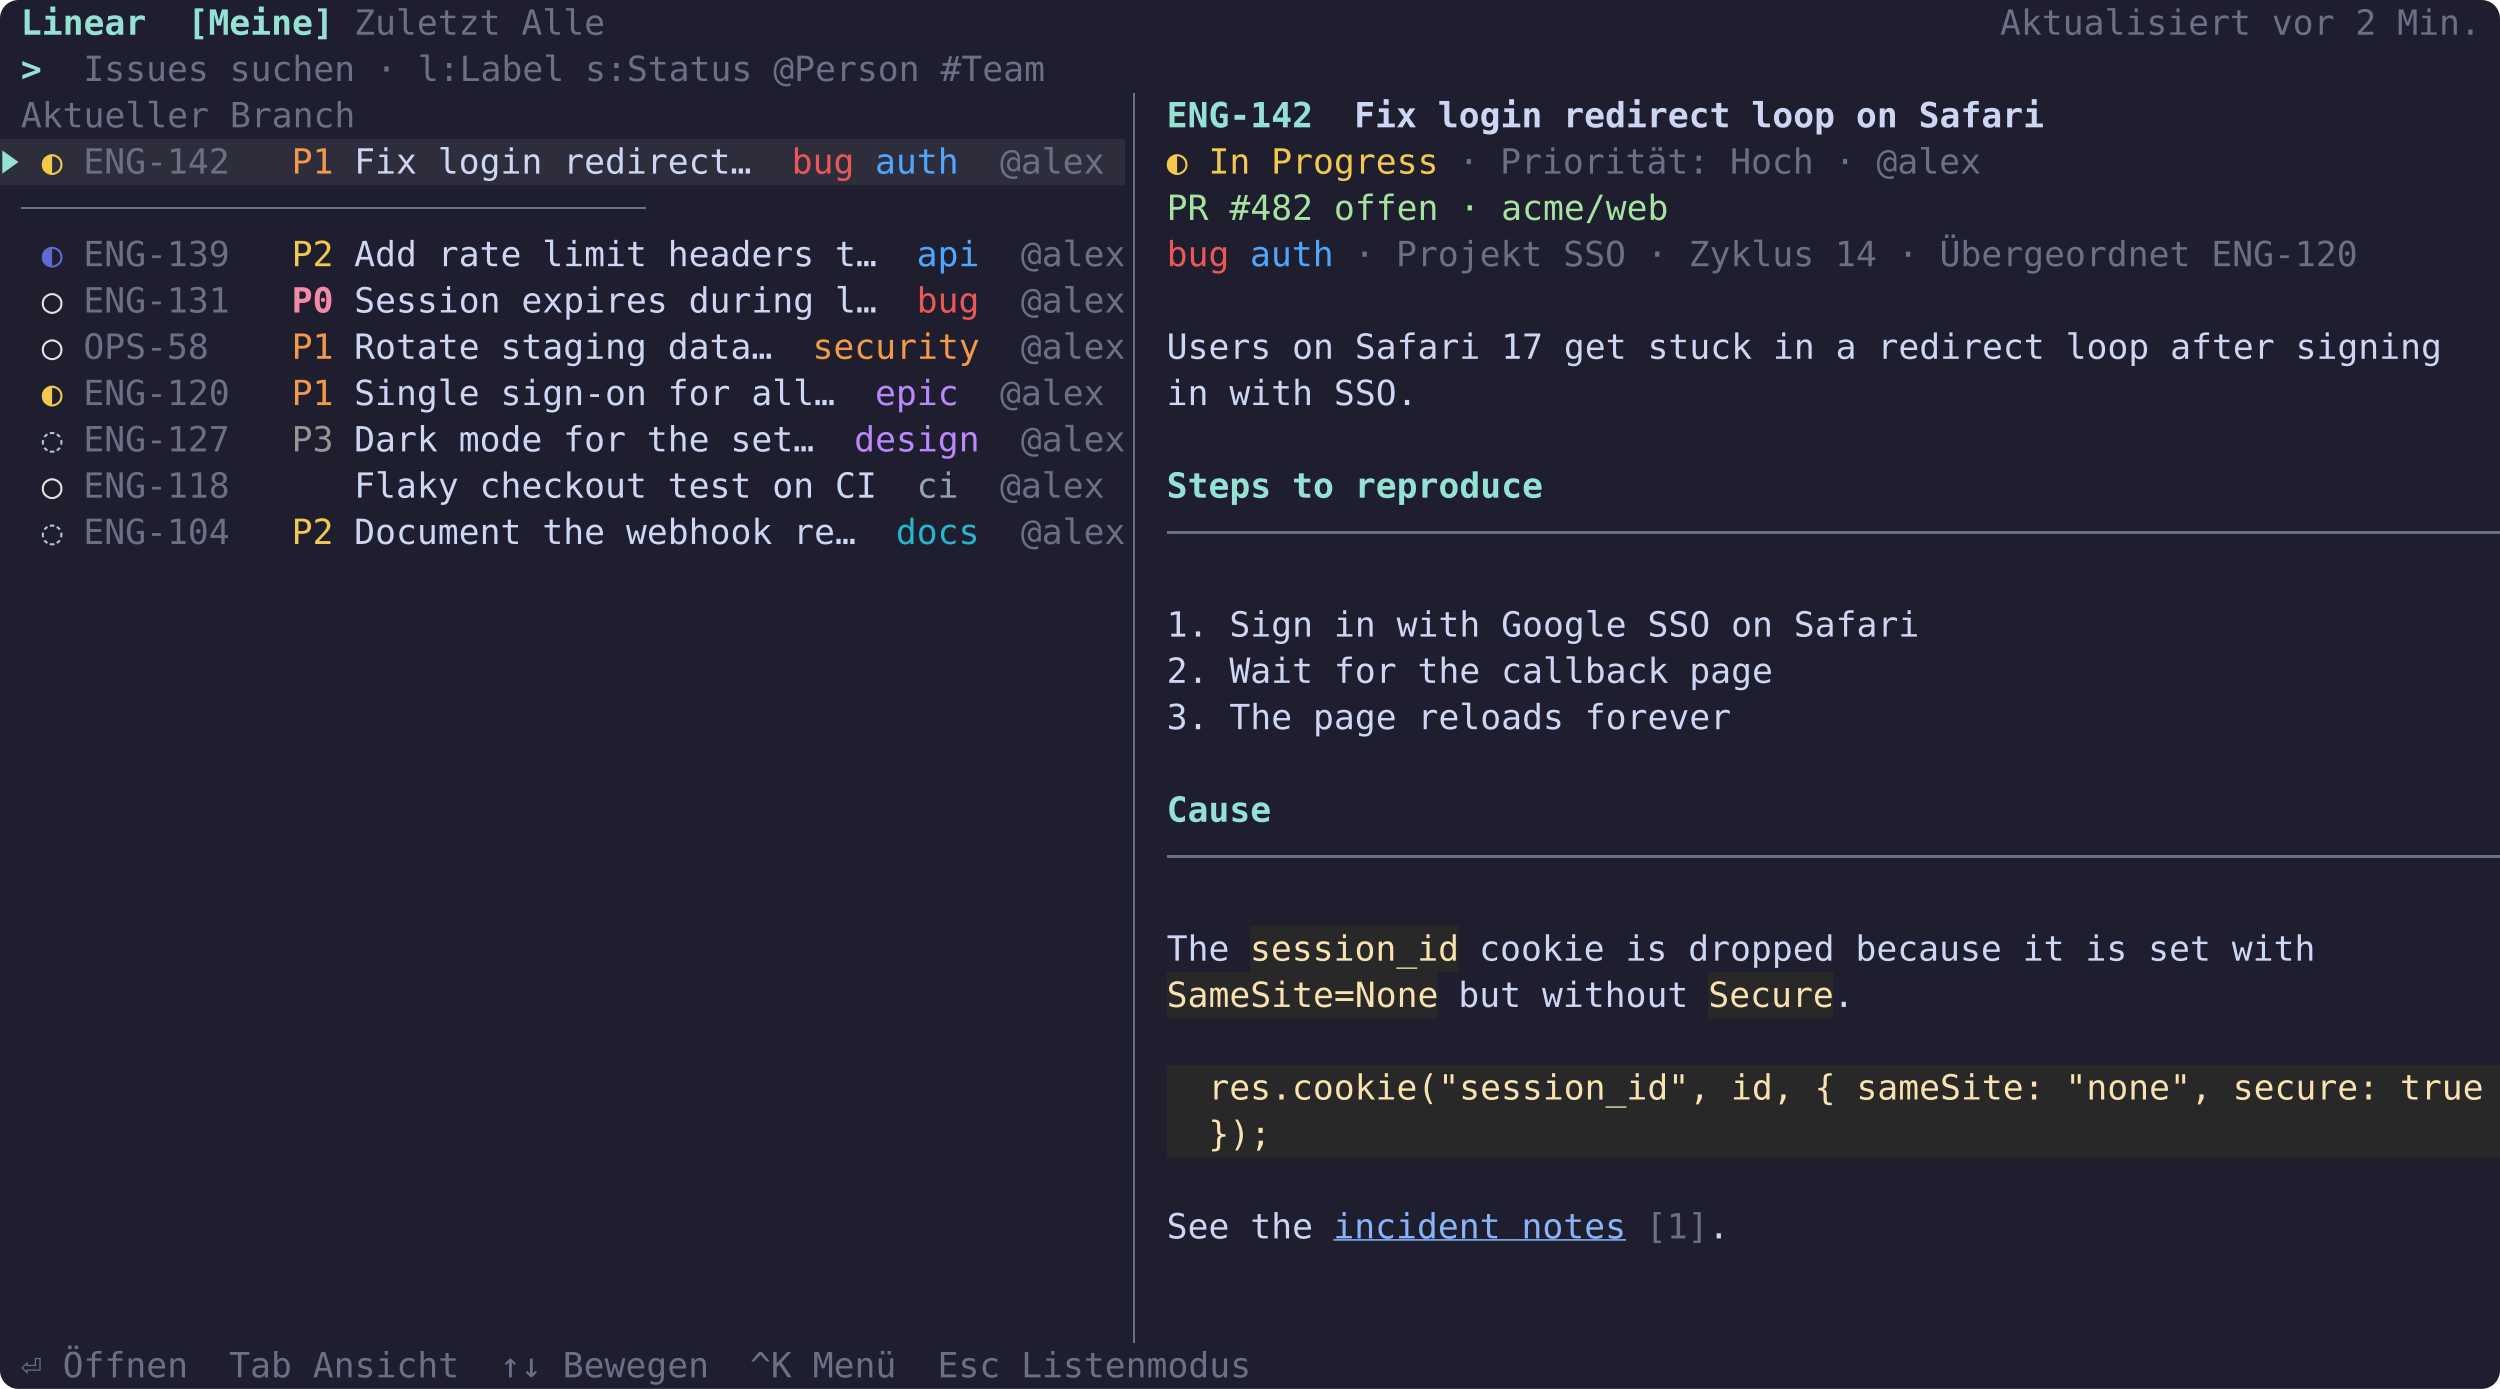
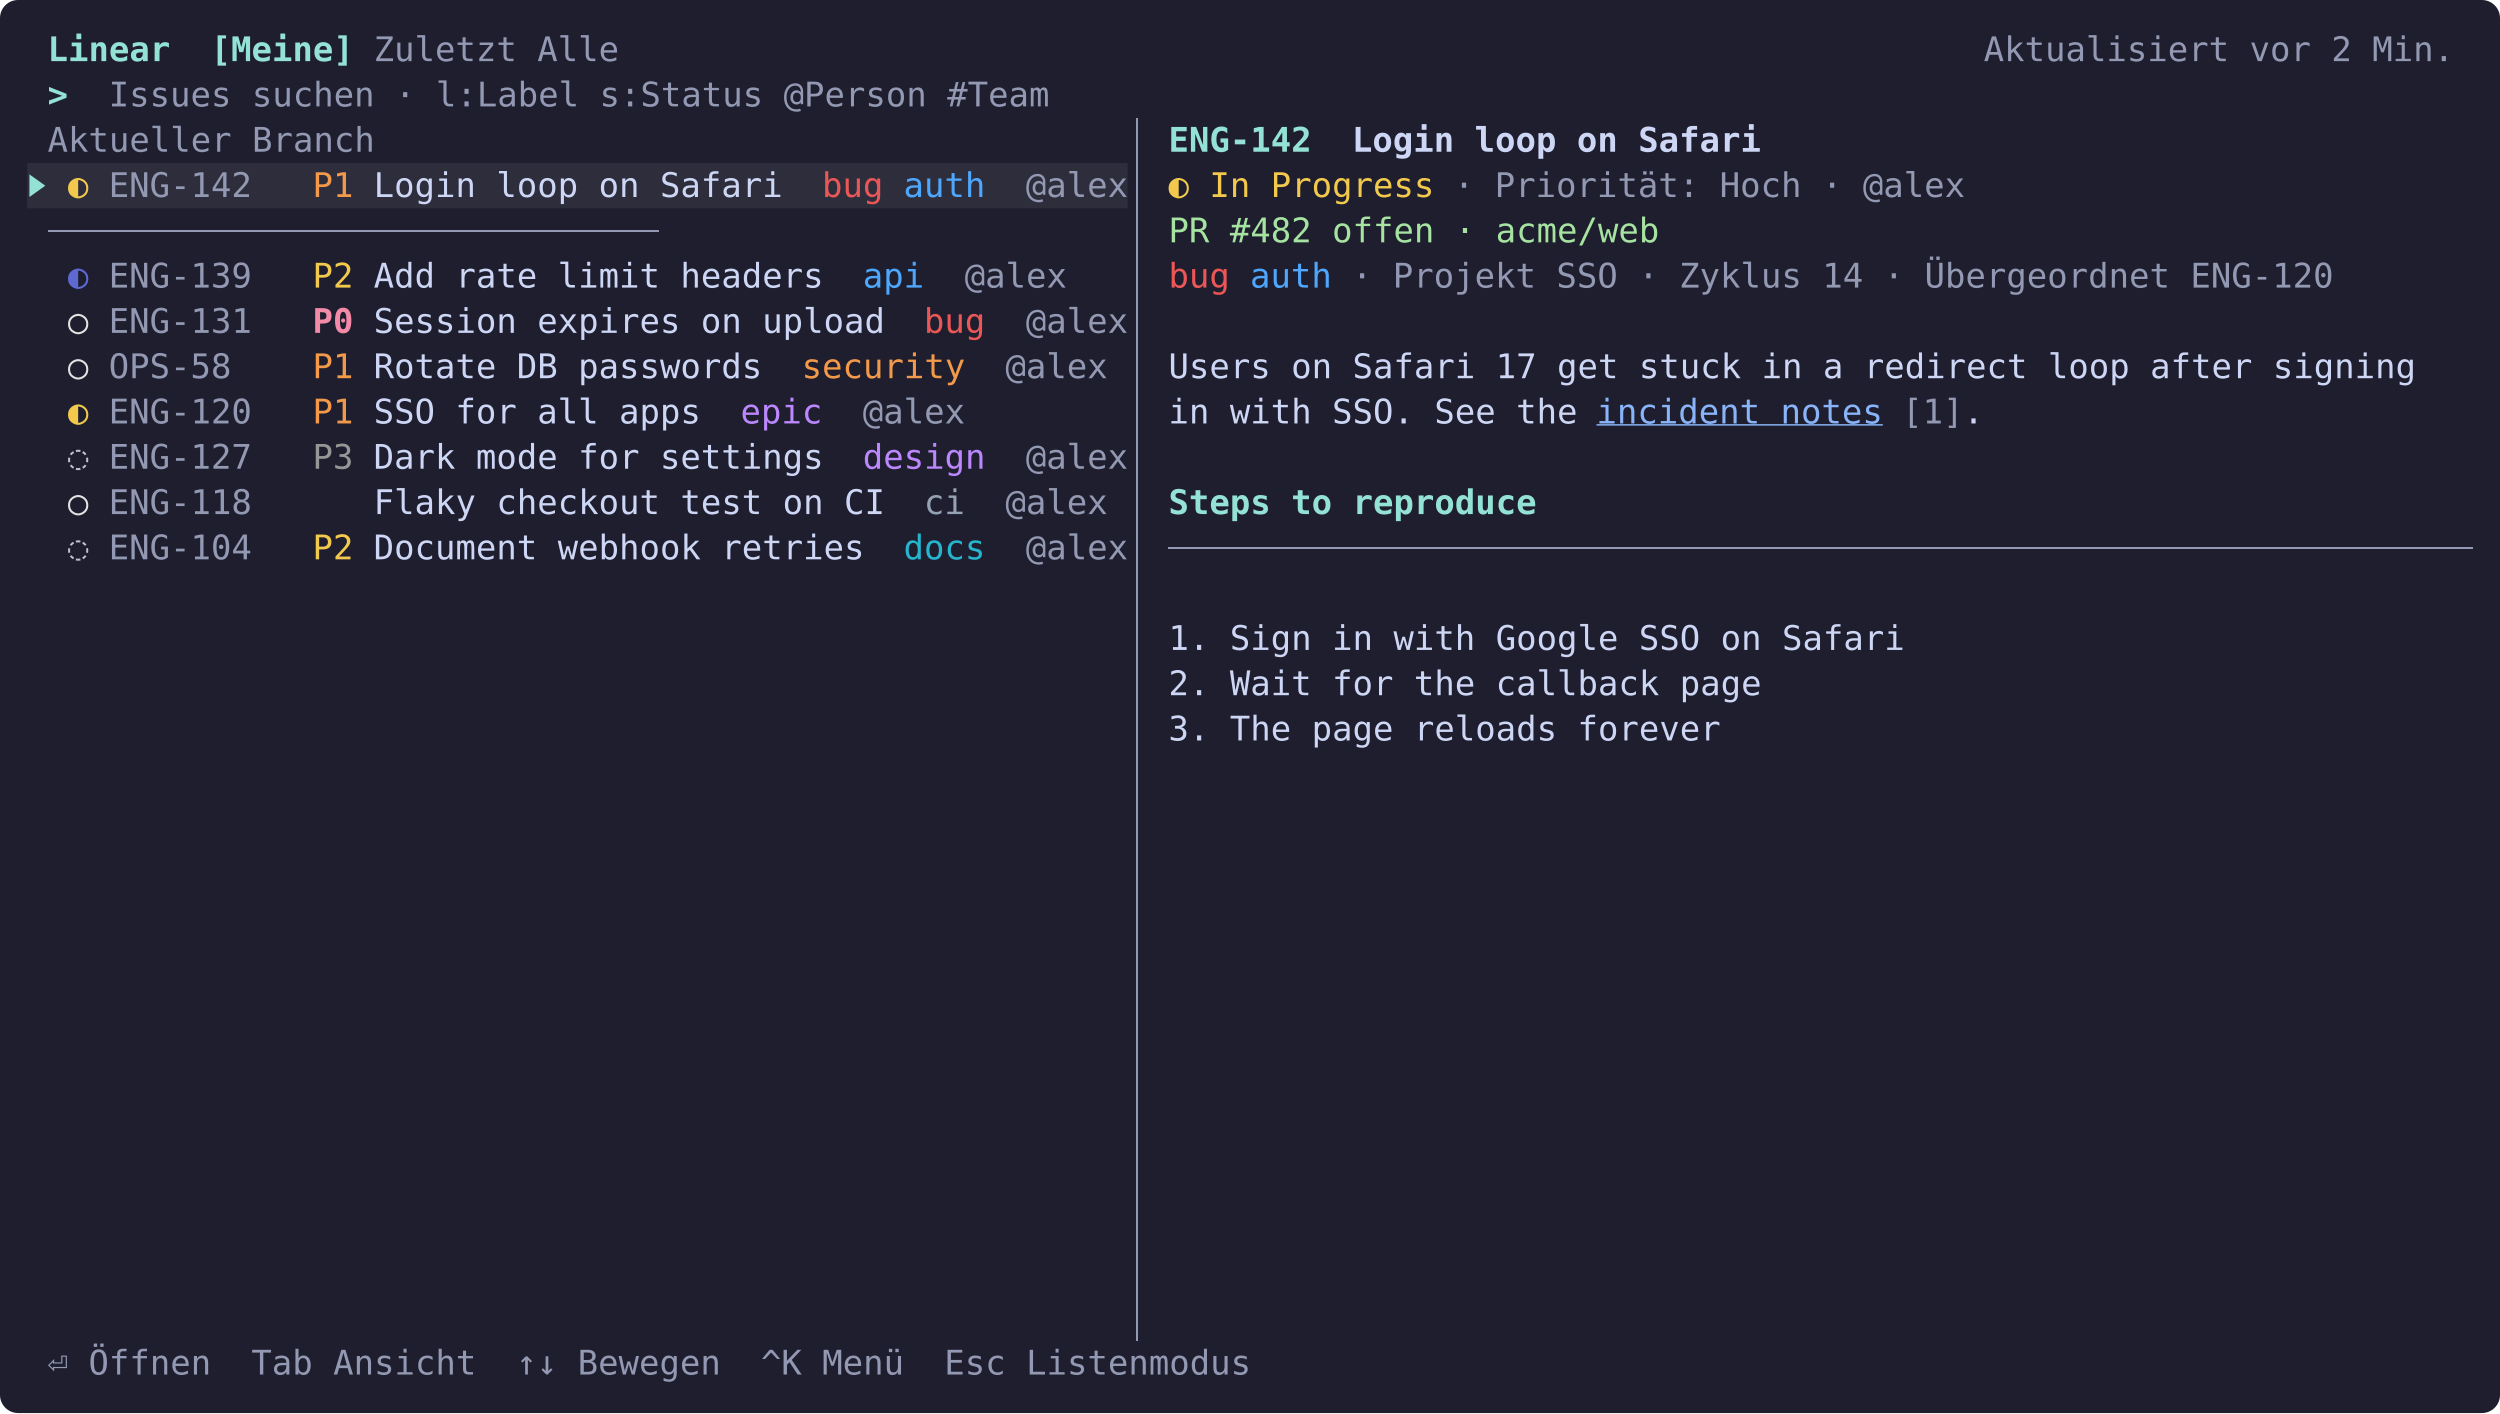
- <svg xmlns="http://www.w3.org/2000/svg" xml:lang="de" width="1080" height="600" viewBox="0 0 1080 600" font-family="ui-monospace, 'SF Mono', Menlo, Consolas, 'DejaVu Sans Mono', monospace" font-size="15">
-   <rect width="1080" height="600" rx="8" fill="#1e1e2e" />
-   <rect x="0" y="60" width="486" height="20" fill="#2d2d3c" />
-   <rect x="540" y="400" width="90" height="20" fill="#282828" />
-   <rect x="504" y="420" width="117" height="20" fill="#282828" />
-   <rect x="738" y="420" width="54" height="20" fill="#282828" />
-   <rect x="504" y="460" width="576" height="20" fill="#282828" />
-   <rect x="504" y="480" width="576" height="20" fill="#282828" />
-   <path d="M490 40V50M490 50V60M490 60V70M490 70V80M9 90H13M13 90H18M18 90H22M22 90H27M27 90H31M31 90H36M36 90H40M40 90H45M45 90H49M49 90H54M54 90H58M58 90H63M63 90H67M67 90H72M72 90H76M76 90H81M81 90H85M85 90H90M90 90H94M94 90H99M99 90H103M103 90H108M108 90H112M112 90H117M117 90H121M121 90H126M126 90H130M130 90H135M135 90H139M139 90H144M144 90H148M148 90H153M153 90H157M157 90H162M162 90H166M166 90H171M171 90H175M175 90H180M180 90H184M184 90H189M189 90H193M193 90H198M198 90H202M202 90H207M207 90H211M211 90H216M216 90H220M220 90H225M225 90H229M229 90H234M234 90H238M238 90H243M243 90H247M247 90H252M252 90H256M256 90H261M261 90H265M265 90H270M270 90H274M274 90H279M490 80V90M490 90V100M490 100V110M490 110V120M490 120V130M490 130V140M490 140V150M490 150V160M490 160V170M490 170V180M490 180V190M490 190V200M490 200V210M490 210V220M490 220V230M490 230V240M504 230H508M508 230H513M513 230H517M517 230H522M522 230H526M526 230H531M531 230H535M535 230H540M540 230H544M544 230H549M549 230H553M553 230H558M558 230H562M562 230H567M567 230H571M571 230H576M576 230H580M580 230H585M585 230H589M589 230H594M594 230H598M598 230H603M603 230H607M607 230H612M612 230H616M616 230H621M621 230H625M625 230H630M630 230H634M634 230H639M639 230H643M643 230H648M648 230H652M652 230H657M657 230H661M661 230H666M666 230H670M670 230H675M675 230H679M679 230H684M684 230H688M688 230H693M693 230H697M697 230H702M702 230H706M706 230H711M711 230H715M715 230H720M720 230H724M724 230H729M729 230H733M733 230H738M738 230H742M742 230H747M747 230H751M751 230H756M756 230H760M760 230H765M765 230H769M769 230H774M774 230H778M778 230H783M783 230H787M787 230H792M792 230H796M796 230H801M801 230H805M805 230H810M810 230H814M814 230H819M819 230H823M823 230H828M828 230H832M832 230H837M837 230H841M841 230H846M846 230H850M850 230H855M855 230H859M859 230H864M864 230H868M868 230H873M873 230H877M877 230H882M882 230H886M886 230H891M891 230H895M895 230H900M900 230H904M904 230H909M909 230H913M913 230H918M918 230H922M922 230H927M927 230H931M931 230H936M936 230H940M940 230H945M945 230H949M949 230H954M954 230H958M958 230H963M963 230H967M967 230H972M972 230H976M976 230H981M981 230H985M985 230H990M990 230H994M994 230H999M999 230H1003M1003 230H1008M1008 230H1012M1012 230H1017M1017 230H1021M1021 230H1026M1026 230H1030M1030 230H1035M1035 230H1039M1039 230H1044M1044 230H1048M1048 230H1053M1053 230H1057M1057 230H1062M1062 230H1066M1066 230H1071M1071 230H1075M1075 230H1080M490 240V250M490 250V260M490 260V270M490 270V280M490 280V290M490 290V300M490 300V310M490 310V320M490 320V330M490 330V340M490 340V350M490 350V360M490 360V370M490 370V380M504 370H508M508 370H513M513 370H517M517 370H522M522 370H526M526 370H531M531 370H535M535 370H540M540 370H544M544 370H549M549 370H553M553 370H558M558 370H562M562 370H567M567 370H571M571 370H576M576 370H580M580 370H585M585 370H589M589 370H594M594 370H598M598 370H603M603 370H607M607 370H612M612 370H616M616 370H621M621 370H625M625 370H630M630 370H634M634 370H639M639 370H643M643 370H648M648 370H652M652 370H657M657 370H661M661 370H666M666 370H670M670 370H675M675 370H679M679 370H684M684 370H688M688 370H693M693 370H697M697 370H702M702 370H706M706 370H711M711 370H715M715 370H720M720 370H724M724 370H729M729 370H733M733 370H738M738 370H742M742 370H747M747 370H751M751 370H756M756 370H760M760 370H765M765 370H769M769 370H774M774 370H778M778 370H783M783 370H787M787 370H792M792 370H796M796 370H801M801 370H805M805 370H810M810 370H814M814 370H819M819 370H823M823 370H828M828 370H832M832 370H837M837 370H841M841 370H846M846 370H850M850 370H855M855 370H859M859 370H864M864 370H868M868 370H873M873 370H877M877 370H882M882 370H886M886 370H891M891 370H895M895 370H900M900 370H904M904 370H909M909 370H913M913 370H918M918 370H922M922 370H927M927 370H931M931 370H936M936 370H940M940 370H945M945 370H949M949 370H954M954 370H958M958 370H963M963 370H967M967 370H972M972 370H976M976 370H981M981 370H985M985 370H990M990 370H994M994 370H999M999 370H1003M1003 370H1008M1008 370H1012M1012 370H1017M1017 370H1021M1021 370H1026M1026 370H1030M1030 370H1035M1035 370H1039M1039 370H1044M1044 370H1048M1048 370H1053M1053 370H1057M1057 370H1062M1062 370H1066M1066 370H1071M1071 370H1075M1075 370H1080M490 380V390M490 390V400M490 400V410M490 410V420M490 420V430M490 430V440M490 440V450M490 450V460M490 460V470M490 470V480M490 480V490M490 490V500M490 500V510M490 510V520M490 520V530M490 530V540M490 540V550M490 550V560M490 560V570M490 570V580" stroke="#6c7086" stroke-width="1" fill="none" shape-rendering="crispEdges" />
-   <path d="M1 65L8 70L1 75Z" fill="#94e2d5" />
-   <text x="9 18 27 36 45 54" y="15" fill="#94e2d5" font-weight="bold">Linear</text>
-   <text x="81 90 99 108 117 126 135" y="15" fill="#94e2d5" font-weight="bold">[Meine]</text>
-   <text x="153 162 171 180 189 198 207 216 225 234 243 252" y="15" fill="#6c7086">Zuletzt Alle</text>
-   <text x="864 873 882 891 900 909 918 927 936 945 954 963 972 981 990 999 1008 1017 1026 1035 1044 1053 1062" y="15" fill="#6c7086">Aktualisiert vor 2 Min.</text>
-   <text x="9" y="35" fill="#94e2d5" font-weight="bold">&gt;</text>
-   <text x="36 45 54 63 72 81 90 99 108 117 126 135 144 153 162 171 180 189 198 207 216 225 234 243 252 261 270 279 288 297 306 315 324 333 342 351 360 369 378 387 396 405 414 423 432 441" y="35" fill="#6c7086">Issues suchen · l:Label s:Status @Person #Team</text>
-   <text x="9 18 27 36 45 54 63 72 81 90 99 108 117 126 135 144" y="55" fill="#6c7086">Aktueller Branch</text>
-   <text x="504 513 522 531 540 549 558" y="55" fill="#94e2d5" font-weight="bold">ENG-142</text>
-   <text x="585 594 603 612 621 630 639 648 657 666 675 684 693 702 711 720 729 738 747 756 765 774 783 792 801 810 819 828 837 846 855 864 873" y="55" fill="#cdd6f4" font-weight="bold">Fix login redirect loop on Safari</text>
-   <text x="18" y="75" fill="#f2c94c">◐</text>
-   <text x="36 45 54 63 72 81 90" y="75" fill="#6c7086">ENG-142</text>
-   <text x="126 135" y="75" fill="#f2994a">P1</text>
-   <text x="153 162 171 180 189 198 207 216 225 234 243 252 261 270 279 288 297 306 315" y="75" fill="#cdd6f4">Fix login redirect…</text>
-   <text x="342 351 360" y="75" fill="#eb5757">bug</text>
-   <text x="378 387 396 405" y="75" fill="#4ea7fc">auth</text>
-   <text x="432 441 450 459 468" y="75" fill="#6c7086">@alex</text>
-   <text x="504 513 522 531 540 549 558 567 576 585 594 603 612" y="75" fill="#f2c94c">◐ In Progress</text>
-   <text x="630 639 648 657 666 675 684 693 702 711 720 729 738 747 756 765 774 783 792 801 810 819 828 837 846" y="75" fill="#6c7086">· Priorität: Hoch · @alex</text>
-   <text x="504 513 522 531 540 549 558 567 576 585 594 603 612 621 630 639 648 657 666 675 684 693 702 711" y="95" fill="#a6e3a1">PR #482 offen · acme/web</text>
-   <text x="18" y="115" fill="#5e6ad2">◐</text>
-   <text x="36 45 54 63 72 81 90" y="115" fill="#6c7086">ENG-139</text>
-   <text x="126 135" y="115" fill="#f2c94c">P2</text>
-   <text x="153 162 171 180 189 198 207 216 225 234 243 252 261 270 279 288 297 306 315 324 333 342 351 360 369" y="115" fill="#cdd6f4">Add rate limit headers t…</text>
-   <text x="396 405 414" y="115" fill="#4ea7fc">api</text>
-   <text x="441 450 459 468 477" y="115" fill="#6c7086">@alex</text>
-   <text x="504 513 522" y="115" fill="#eb5757">bug</text>
-   <text x="540 549 558 567" y="115" fill="#4ea7fc">auth</text>
-   <text x="585 594 603 612 621 630 639 648 657 666 675 684 693 702 711 720 729 738 747 756 765 774 783 792 801 810 819 828 837 846 855 864 873 882 891 900 909 918 927 936 945 954 963 972 981 990 999 1008" y="115" fill="#6c7086">· Projekt SSO · Zyklus 14 · Übergeordnet ENG-120</text>
-   <text x="18" y="135" fill="#e2e2e2">○</text>
-   <text x="36 45 54 63 72 81 90" y="135" fill="#6c7086">ENG-131</text>
-   <text x="126 135" y="135" fill="#f38ba8" font-weight="bold">P0</text>
-   <text x="153 162 171 180 189 198 207 216 225 234 243 252 261 270 279 288 297 306 315 324 333 342 351 360 369" y="135" fill="#cdd6f4">Session expires during l…</text>
-   <text x="396 405 414" y="135" fill="#eb5757">bug</text>
-   <text x="441 450 459 468 477" y="135" fill="#6c7086">@alex</text>
-   <text x="18" y="155" fill="#e2e2e2">○</text>
-   <text x="36 45 54 63 72 81" y="155" fill="#6c7086">OPS-58</text>
-   <text x="126 135" y="155" fill="#f2994a">P1</text>
-   <text x="153 162 171 180 189 198 207 216 225 234 243 252 261 270 279 288 297 306 315 324" y="155" fill="#cdd6f4">Rotate staging data…</text>
-   <text x="351 360 369 378 387 396 405 414" y="155" fill="#f2994a">security</text>
-   <text x="441 450 459 468 477" y="155" fill="#6c7086">@alex</text>
-   <text x="504 513 522 531 540 549 558 567 576 585 594 603 612 621 630 639 648 657 666 675 684 693 702 711 720 729 738 747 756 765 774 783 792 801 810 819 828 837 846 855 864 873 882 891 900 909 918 927 936 945 954 963 972 981 990 999 1008 1017 1026 1035 1044" y="155" fill="#cdd6f4">Users on Safari 17 get stuck in a redirect loop after signing</text>
-   <text x="18" y="175" fill="#f2c94c">◐</text>
-   <text x="36 45 54 63 72 81 90" y="175" fill="#6c7086">ENG-120</text>
-   <text x="126 135" y="175" fill="#f2994a">P1</text>
-   <text x="153 162 171 180 189 198 207 216 225 234 243 252 261 270 279 288 297 306 315 324 333 342 351" y="175" fill="#cdd6f4">Single sign-on for all…</text>
-   <text x="378 387 396 405" y="175" fill="#bb87fc">epic</text>
-   <text x="432 441 450 459 468" y="175" fill="#6c7086">@alex</text>
-   <text x="504 513 522 531 540 549 558 567 576 585 594 603" y="175" fill="#cdd6f4">in with SSO.</text>
-   <text x="18" y="195" fill="#bec2c8">◌</text>
-   <text x="36 45 54 63 72 81 90" y="195" fill="#6c7086">ENG-127</text>
-   <text x="126 135" y="195" fill="#969696">P3</text>
-   <text x="153 162 171 180 189 198 207 216 225 234 243 252 261 270 279 288 297 306 315 324 333 342" y="195" fill="#cdd6f4">Dark mode for the set…</text>
-   <text x="369 378 387 396 405 414" y="195" fill="#bb87fc">design</text>
-   <text x="441 450 459 468 477" y="195" fill="#6c7086">@alex</text>
-   <text x="18" y="215" fill="#e2e2e2">○</text>
-   <text x="36 45 54 63 72 81 90" y="215" fill="#6c7086">ENG-118</text>
-   <text x="153 162 171 180 189 198 207 216 225 234 243 252 261 270 279 288 297 306 315 324 333 342 351 360 369" y="215" fill="#cdd6f4">Flaky checkout test on CI</text>
-   <text x="396 405" y="215" fill="#95a2b3">ci</text>
-   <text x="432 441 450 459 468" y="215" fill="#6c7086">@alex</text>
-   <text x="504 513 522 531 540 549 558 567 576 585 594 603 612 621 630 639 648 657" y="215" fill="#94e2d5" font-weight="bold">Steps to reproduce</text>
-   <text x="18" y="235" fill="#bec2c8">◌</text>
-   <text x="36 45 54 63 72 81 90" y="235" fill="#6c7086">ENG-104</text>
-   <text x="126 135" y="235" fill="#f2c94c">P2</text>
-   <text x="153 162 171 180 189 198 207 216 225 234 243 252 261 270 279 288 297 306 315 324 333 342 351 360" y="235" fill="#cdd6f4">Document the webhook re…</text>
-   <text x="387 396 405 414" y="235" fill="#26b5ce">docs</text>
-   <text x="441 450 459 468 477" y="235" fill="#6c7086">@alex</text>
-   <text x="504 513 522 531 540 549 558 567 576 585 594 603 612 621 630 639 648 657 666 675 684 693 702 711 720 729 738 747 756 765 774 783 792 801 810 819" y="275" fill="#cdd6f4">1. Sign in with Google SSO on Safari</text>
-   <text x="504 513 522 531 540 549 558 567 576 585 594 603 612 621 630 639 648 657 666 675 684 693 702 711 720 729 738 747 756" y="295" fill="#cdd6f4">2. Wait for the callback page</text>
-   <text x="504 513 522 531 540 549 558 567 576 585 594 603 612 621 630 639 648 657 666 675 684 693 702 711 720 729 738" y="315" fill="#cdd6f4">3. The page reloads forever</text>
-   <text x="504 513 522 531 540" y="355" fill="#94e2d5" font-weight="bold">Cause</text>
-   <text x="504 513 522" y="415" fill="#cdd6f4">The</text>
-   <text x="540 549 558 567 576 585 594 603 612 621" y="415" fill="#f9e2af">session_id</text>
-   <text x="639 648 657 666 675 684 693 702 711 720 729 738 747 756 765 774 783 792 801 810 819 828 837 846 855 864 873 882 891 900 909 918 927 936 945 954 963 972 981 990" y="415" fill="#cdd6f4">cookie is dropped because it is set with</text>
-   <text x="504 513 522 531 540 549 558 567 576 585 594 603 612" y="435" fill="#f9e2af">SameSite=None</text>
-   <text x="630 639 648 657 666 675 684 693 702 711 720" y="435" fill="#cdd6f4">but without</text>
-   <text x="738 747 756 765 774 783" y="435" fill="#f9e2af">Secure</text>
-   <text x="792" y="435" fill="#cdd6f4">.</text>
-   <text x="522 531 540 549 558 567 576 585 594 603 612 621 630 639 648 657 666 675 684 693 702 711 720 729 738 747 756 765 774 783 792 801 810 819 828 837 846 855 864 873 882 891 900 909 918 927 936 945 954 963 972 981 990 999 1008 1017 1026 1035 1044 1053 1062" y="475" fill="#f9e2af">res.cookie("session_id", id, { sameSite: "none", secure: true</text>
-   <text x="522 531 540" y="495" fill="#f9e2af">});</text>
-   <text x="504 513 522 531 540 549 558" y="535" fill="#cdd6f4">See the</text>
-   <text x="576 585 594 603 612 621 630 639 648 657 666 675 684 693" y="535" fill="#89b4fa" text-decoration="underline">incident notes</text>
-   <text x="711 720 729" y="535" fill="#6c7086">[1]</text>
-   <text x="738" y="535" fill="#cdd6f4">.</text>
-   <text x="9 18 27 36 45 54 63 72" y="595" fill="#6c7086">⏎ Öffnen</text>
-   <text x="99 108 117 126 135 144 153 162 171 180 189" y="595" fill="#6c7086">Tab Ansicht</text>
-   <text x="216 225 234 243 252 261 270 279 288 297" y="595" fill="#6c7086">↑↓ Bewegen</text>
-   <text x="324 333 342 351 360 369 378" y="595" fill="#6c7086">^K Menü</text>
-   <text x="405 414 423 432 441 450 459 468 477 486 495 504 513 522 531" y="595" fill="#6c7086">Esc Listenmodus</text>
+ <svg xmlns="http://www.w3.org/2000/svg" xml:lang="de" width="1104" height="624" viewBox="0 0 1104 624" font-family="ui-monospace, 'SF Mono', Menlo, Consolas, 'DejaVu Sans Mono', monospace" font-size="15">
+   <rect width="1104" height="624" rx="8" fill="#1e1e2e" />
+   <g transform="translate(12 12)">
+     <rect x="0" y="60" width="486" height="20" fill="#2d2d3c" />
+     <path d="M490 40V50M490 50V60M490 60V70M490 70V80M9 90H13M13 90H18M18 90H22M22 90H27M27 90H31M31 90H36M36 90H40M40 90H45M45 90H49M49 90H54M54 90H58M58 90H63M63 90H67M67 90H72M72 90H76M76 90H81M81 90H85M85 90H90M90 90H94M94 90H99M99 90H103M103 90H108M108 90H112M112 90H117M117 90H121M121 90H126M126 90H130M130 90H135M135 90H139M139 90H144M144 90H148M148 90H153M153 90H157M157 90H162M162 90H166M166 90H171M171 90H175M175 90H180M180 90H184M184 90H189M189 90H193M193 90H198M198 90H202M202 90H207M207 90H211M211 90H216M216 90H220M220 90H225M225 90H229M229 90H234M234 90H238M238 90H243M243 90H247M247 90H252M252 90H256M256 90H261M261 90H265M265 90H270M270 90H274M274 90H279M490 80V90M490 90V100M490 100V110M490 110V120M490 120V130M490 130V140M490 140V150M490 150V160M490 160V170M490 170V180M490 180V190M490 190V200M490 200V210M490 210V220M490 220V230M490 230V240M504 230H508M508 230H513M513 230H517M517 230H522M522 230H526M526 230H531M531 230H535M535 230H540M540 230H544M544 230H549M549 230H553M553 230H558M558 230H562M562 230H567M567 230H571M571 230H576M576 230H580M580 230H585M585 230H589M589 230H594M594 230H598M598 230H603M603 230H607M607 230H612M612 230H616M616 230H621M621 230H625M625 230H630M630 230H634M634 230H639M639 230H643M643 230H648M648 230H652M652 230H657M657 230H661M661 230H666M666 230H670M670 230H675M675 230H679M679 230H684M684 230H688M688 230H693M693 230H697M697 230H702M702 230H706M706 230H711M711 230H715M715 230H720M720 230H724M724 230H729M729 230H733M733 230H738M738 230H742M742 230H747M747 230H751M751 230H756M756 230H760M760 230H765M765 230H769M769 230H774M774 230H778M778 230H783M783 230H787M787 230H792M792 230H796M796 230H801M801 230H805M805 230H810M810 230H814M814 230H819M819 230H823M823 230H828M828 230H832M832 230H837M837 230H841M841 230H846M846 230H850M850 230H855M855 230H859M859 230H864M864 230H868M868 230H873M873 230H877M877 230H882M882 230H886M886 230H891M891 230H895M895 230H900M900 230H904M904 230H909M909 230H913M913 230H918M918 230H922M922 230H927M927 230H931M931 230H936M936 230H940M940 230H945M945 230H949M949 230H954M954 230H958M958 230H963M963 230H967M967 230H972M972 230H976M976 230H981M981 230H985M985 230H990M990 230H994M994 230H999M999 230H1003M1003 230H1008M1008 230H1012M1012 230H1017M1017 230H1021M1021 230H1026M1026 230H1030M1030 230H1035M1035 230H1039M1039 230H1044M1044 230H1048M1048 230H1053M1053 230H1057M1057 230H1062M1062 230H1066M1066 230H1071M1071 230H1075M1075 230H1080M490 240V250M490 250V260M490 260V270M490 270V280M490 280V290M490 290V300M490 300V310M490 310V320M490 320V330M490 330V340M490 340V350M490 350V360M490 360V370M490 370V380M490 380V390M490 390V400M490 400V410M490 410V420M490 420V430M490 430V440M490 440V450M490 450V460M490 460V470M490 470V480M490 480V490M490 490V500M490 500V510M490 510V520M490 520V530M490 530V540M490 540V550M490 550V560M490 560V570M490 570V580" stroke="#9399b2" stroke-width="1" fill="none" shape-rendering="crispEdges" />
+     <path d="M1 65L8 70L1 75Z" fill="#94e2d5" />
+     <text x="9 18 27 36 45 54" y="15" fill="#94e2d5" font-weight="bold">Linear</text>
+     <text x="81 90 99 108 117 126 135" y="15" fill="#94e2d5" font-weight="bold">[Meine]</text>
+     <text x="153 162 171 180 189 198 207 216 225 234 243 252" y="15" fill="#9399b2">Zuletzt Alle</text>
+     <text x="864 873 882 891 900 909 918 927 936 945 954 963 972 981 990 999 1008 1017 1026 1035 1044 1053 1062" y="15" fill="#9399b2">Aktualisiert vor 2 Min.</text>
+     <text x="9" y="35" fill="#94e2d5" font-weight="bold">&gt;</text>
+     <text x="36 45 54 63 72 81 90 99 108 117 126 135 144 153 162 171 180 189 198 207 216 225 234 243 252 261 270 279 288 297 306 315 324 333 342 351 360 369 378 387 396 405 414 423 432 441" y="35" fill="#9399b2">Issues suchen · l:Label s:Status @Person #Team</text>
+     <text x="9 18 27 36 45 54 63 72 81 90 99 108 117 126 135 144" y="55" fill="#9399b2">Aktueller Branch</text>
+     <text x="504 513 522 531 540 549 558" y="55" fill="#94e2d5" font-weight="bold">ENG-142</text>
+     <text x="585 594 603 612 621 630 639 648 657 666 675 684 693 702 711 720 729 738 747 756" y="55" fill="#cdd6f4" font-weight="bold">Login loop on Safari</text>
+     <text x="18" y="75" fill="#f2c94c">◐</text>
+     <text x="36 45 54 63 72 81 90" y="75" fill="#9399b2">ENG-142</text>
+     <text x="126 135" y="75" fill="#f2994a">P1</text>
+     <text x="153 162 171 180 189 198 207 216 225 234 243 252 261 270 279 288 297 306 315 324" y="75" fill="#cdd6f4">Login loop on Safari</text>
+     <text x="351 360 369" y="75" fill="#eb5757">bug</text>
+     <text x="387 396 405 414" y="75" fill="#4ea7fc">auth</text>
+     <text x="441 450 459 468 477" y="75" fill="#9399b2">@alex</text>
+     <text x="504 513 522 531 540 549 558 567 576 585 594 603 612" y="75" fill="#f2c94c">◐ In Progress</text>
+     <text x="630 639 648 657 666 675 684 693 702 711 720 729 738 747 756 765 774 783 792 801 810 819 828 837 846" y="75" fill="#9399b2">· Priorität: Hoch · @alex</text>
+     <text x="504 513 522 531 540 549 558 567 576 585 594 603 612 621 630 639 648 657 666 675 684 693 702 711" y="95" fill="#a6e3a1">PR #482 offen · acme/web</text>
+     <text x="18" y="115" fill="#5e6ad2">◐</text>
+     <text x="36 45 54 63 72 81 90" y="115" fill="#9399b2">ENG-139</text>
+     <text x="126 135" y="115" fill="#f2c94c">P2</text>
+     <text x="153 162 171 180 189 198 207 216 225 234 243 252 261 270 279 288 297 306 315 324 333 342" y="115" fill="#cdd6f4">Add rate limit headers</text>
+     <text x="369 378 387" y="115" fill="#4ea7fc">api</text>
+     <text x="414 423 432 441 450" y="115" fill="#9399b2">@alex</text>
+     <text x="504 513 522" y="115" fill="#eb5757">bug</text>
+     <text x="540 549 558 567" y="115" fill="#4ea7fc">auth</text>
+     <text x="585 594 603 612 621 630 639 648 657 666 675 684 693 702 711 720 729 738 747 756 765 774 783 792 801 810 819 828 837 846 855 864 873 882 891 900 909 918 927 936 945 954 963 972 981 990 999 1008" y="115" fill="#9399b2">· Projekt SSO · Zyklus 14 · Übergeordnet ENG-120</text>
+     <text x="18" y="135" fill="#e2e2e2">○</text>
+     <text x="36 45 54 63 72 81 90" y="135" fill="#9399b2">ENG-131</text>
+     <text x="126 135" y="135" fill="#f38ba8" font-weight="bold">P0</text>
+     <text x="153 162 171 180 189 198 207 216 225 234 243 252 261 270 279 288 297 306 315 324 333 342 351 360 369" y="135" fill="#cdd6f4">Session expires on upload</text>
+     <text x="396 405 414" y="135" fill="#eb5757">bug</text>
+     <text x="441 450 459 468 477" y="135" fill="#9399b2">@alex</text>
+     <text x="18" y="155" fill="#e2e2e2">○</text>
+     <text x="36 45 54 63 72 81" y="155" fill="#9399b2">OPS-58</text>
+     <text x="126 135" y="155" fill="#f2994a">P1</text>
+     <text x="153 162 171 180 189 198 207 216 225 234 243 252 261 270 279 288 297 306 315" y="155" fill="#cdd6f4">Rotate DB passwords</text>
+     <text x="342 351 360 369 378 387 396 405" y="155" fill="#f2994a">security</text>
+     <text x="432 441 450 459 468" y="155" fill="#9399b2">@alex</text>
+     <text x="504 513 522 531 540 549 558 567 576 585 594 603 612 621 630 639 648 657 666 675 684 693 702 711 720 729 738 747 756 765 774 783 792 801 810 819 828 837 846 855 864 873 882 891 900 909 918 927 936 945 954 963 972 981 990 999 1008 1017 1026 1035 1044" y="155" fill="#cdd6f4">Users on Safari 17 get stuck in a redirect loop after signing</text>
+     <text x="18" y="175" fill="#f2c94c">◐</text>
+     <text x="36 45 54 63 72 81 90" y="175" fill="#9399b2">ENG-120</text>
+     <text x="126 135" y="175" fill="#f2994a">P1</text>
+     <text x="153 162 171 180 189 198 207 216 225 234 243 252 261 270 279 288" y="175" fill="#cdd6f4">SSO for all apps</text>
+     <text x="315 324 333 342" y="175" fill="#bb87fc">epic</text>
+     <text x="369 378 387 396 405" y="175" fill="#9399b2">@alex</text>
+     <text x="504 513 522 531 540 549 558 567 576 585 594 603 612 621 630 639 648 657 666 675" y="175" fill="#cdd6f4">in with SSO. See the</text>
+     <text x="693 702 711 720 729 738 747 756 765 774 783 792 801 810" y="175" fill="#89b4fa" text-decoration="underline">incident notes</text>
+     <text x="828 837 846" y="175" fill="#9399b2">[1]</text>
+     <text x="855" y="175" fill="#cdd6f4">.</text>
+     <text x="18" y="195" fill="#bec2c8">◌</text>
+     <text x="36 45 54 63 72 81 90" y="195" fill="#9399b2">ENG-127</text>
+     <text x="126 135" y="195" fill="#969696">P3</text>
+     <text x="153 162 171 180 189 198 207 216 225 234 243 252 261 270 279 288 297 306 315 324 333 342" y="195" fill="#cdd6f4">Dark mode for settings</text>
+     <text x="369 378 387 396 405 414" y="195" fill="#bb87fc">design</text>
+     <text x="441 450 459 468 477" y="195" fill="#9399b2">@alex</text>
+     <text x="18" y="215" fill="#e2e2e2">○</text>
+     <text x="36 45 54 63 72 81 90" y="215" fill="#9399b2">ENG-118</text>
+     <text x="153 162 171 180 189 198 207 216 225 234 243 252 261 270 279 288 297 306 315 324 333 342 351 360 369" y="215" fill="#cdd6f4">Flaky checkout test on CI</text>
+     <text x="396 405" y="215" fill="#95a2b3">ci</text>
+     <text x="432 441 450 459 468" y="215" fill="#9399b2">@alex</text>
+     <text x="504 513 522 531 540 549 558 567 576 585 594 603 612 621 630 639 648 657" y="215" fill="#94e2d5" font-weight="bold">Steps to reproduce</text>
+     <text x="18" y="235" fill="#bec2c8">◌</text>
+     <text x="36 45 54 63 72 81 90" y="235" fill="#9399b2">ENG-104</text>
+     <text x="126 135" y="235" fill="#f2c94c">P2</text>
+     <text x="153 162 171 180 189 198 207 216 225 234 243 252 261 270 279 288 297 306 315 324 333 342 351 360" y="235" fill="#cdd6f4">Document webhook retries</text>
+     <text x="387 396 405 414" y="235" fill="#26b5ce">docs</text>
+     <text x="441 450 459 468 477" y="235" fill="#9399b2">@alex</text>
+     <text x="504 513 522 531 540 549 558 567 576 585 594 603 612 621 630 639 648 657 666 675 684 693 702 711 720 729 738 747 756 765 774 783 792 801 810 819" y="275" fill="#cdd6f4">1. Sign in with Google SSO on Safari</text>
+     <text x="504 513 522 531 540 549 558 567 576 585 594 603 612 621 630 639 648 657 666 675 684 693 702 711 720 729 738 747 756" y="295" fill="#cdd6f4">2. Wait for the callback page</text>
+     <text x="504 513 522 531 540 549 558 567 576 585 594 603 612 621 630 639 648 657 666 675 684 693 702 711 720 729 738" y="315" fill="#cdd6f4">3. The page reloads forever</text>
+     <text x="9 18 27 36 45 54 63 72" y="595" fill="#9399b2">⏎ Öffnen</text>
+     <text x="99 108 117 126 135 144 153 162 171 180 189" y="595" fill="#9399b2">Tab Ansicht</text>
+     <text x="216 225 234 243 252 261 270 279 288 297" y="595" fill="#9399b2">↑↓ Bewegen</text>
+     <text x="324 333 342 351 360 369 378" y="595" fill="#9399b2">^K Menü</text>
+     <text x="405 414 423 432 441 450 459 468 477 486 495 504 513 522 531" y="595" fill="#9399b2">Esc Listenmodus</text>
+   </g>
</svg>
